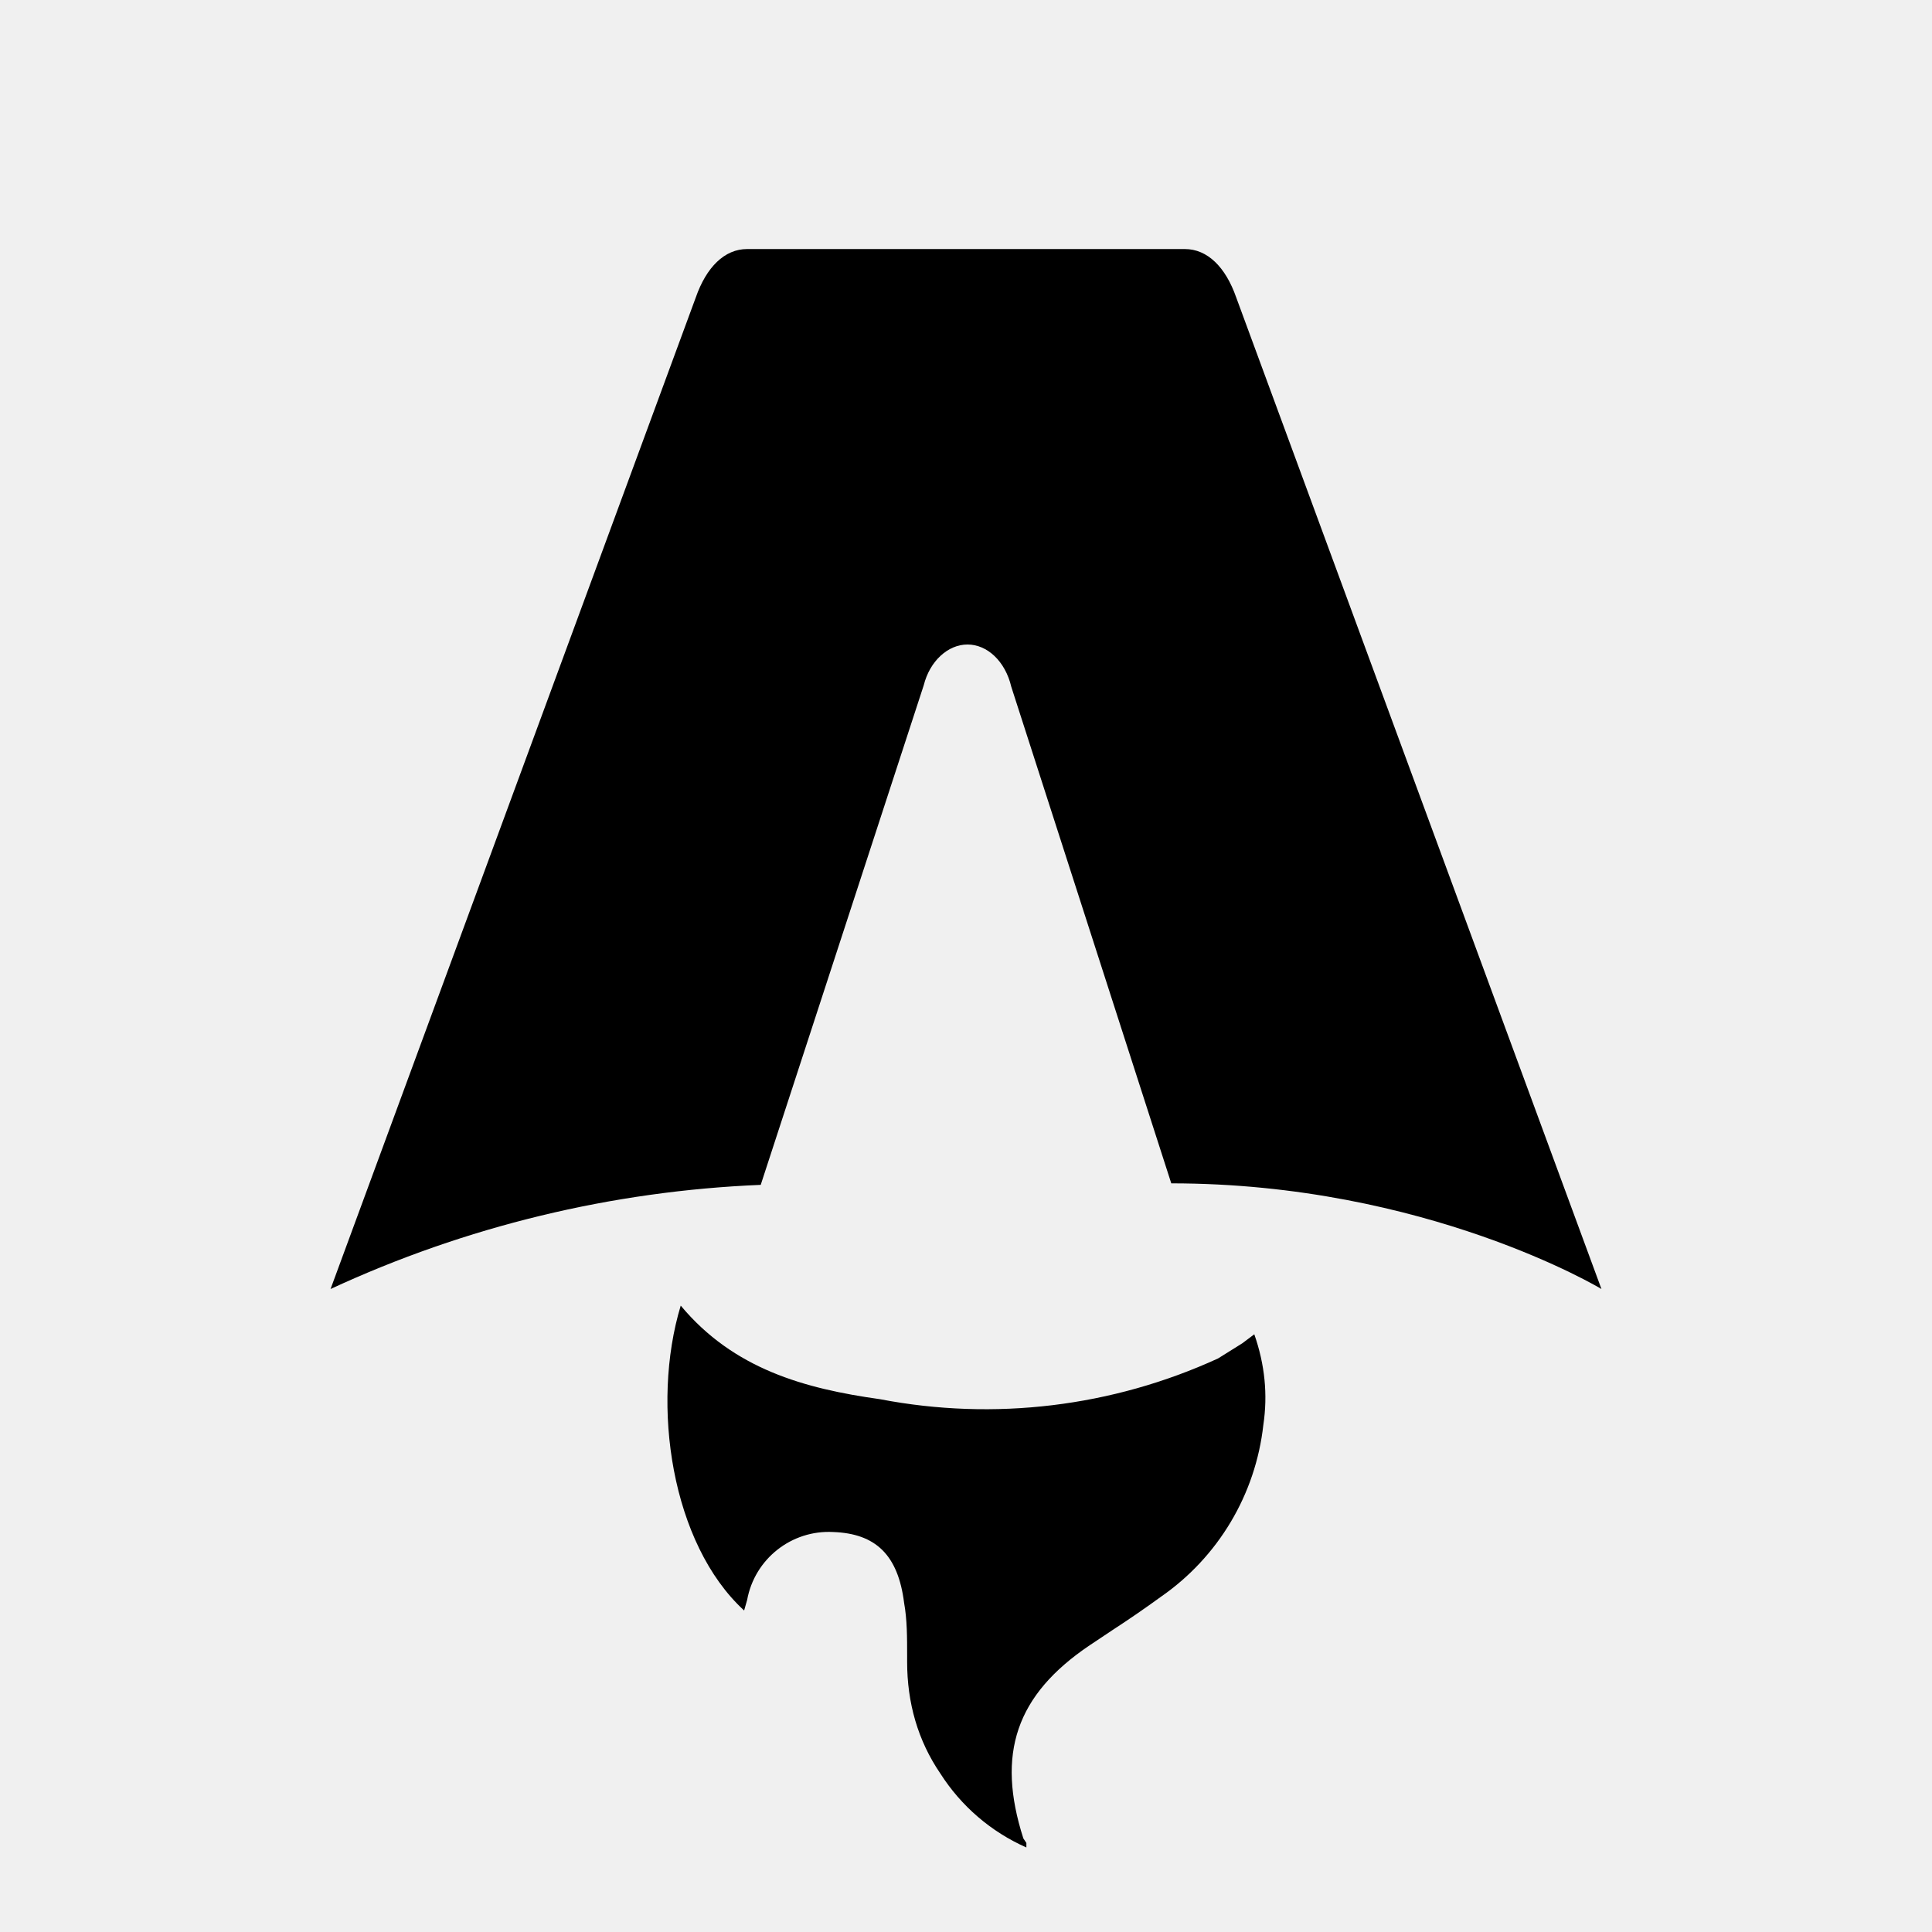
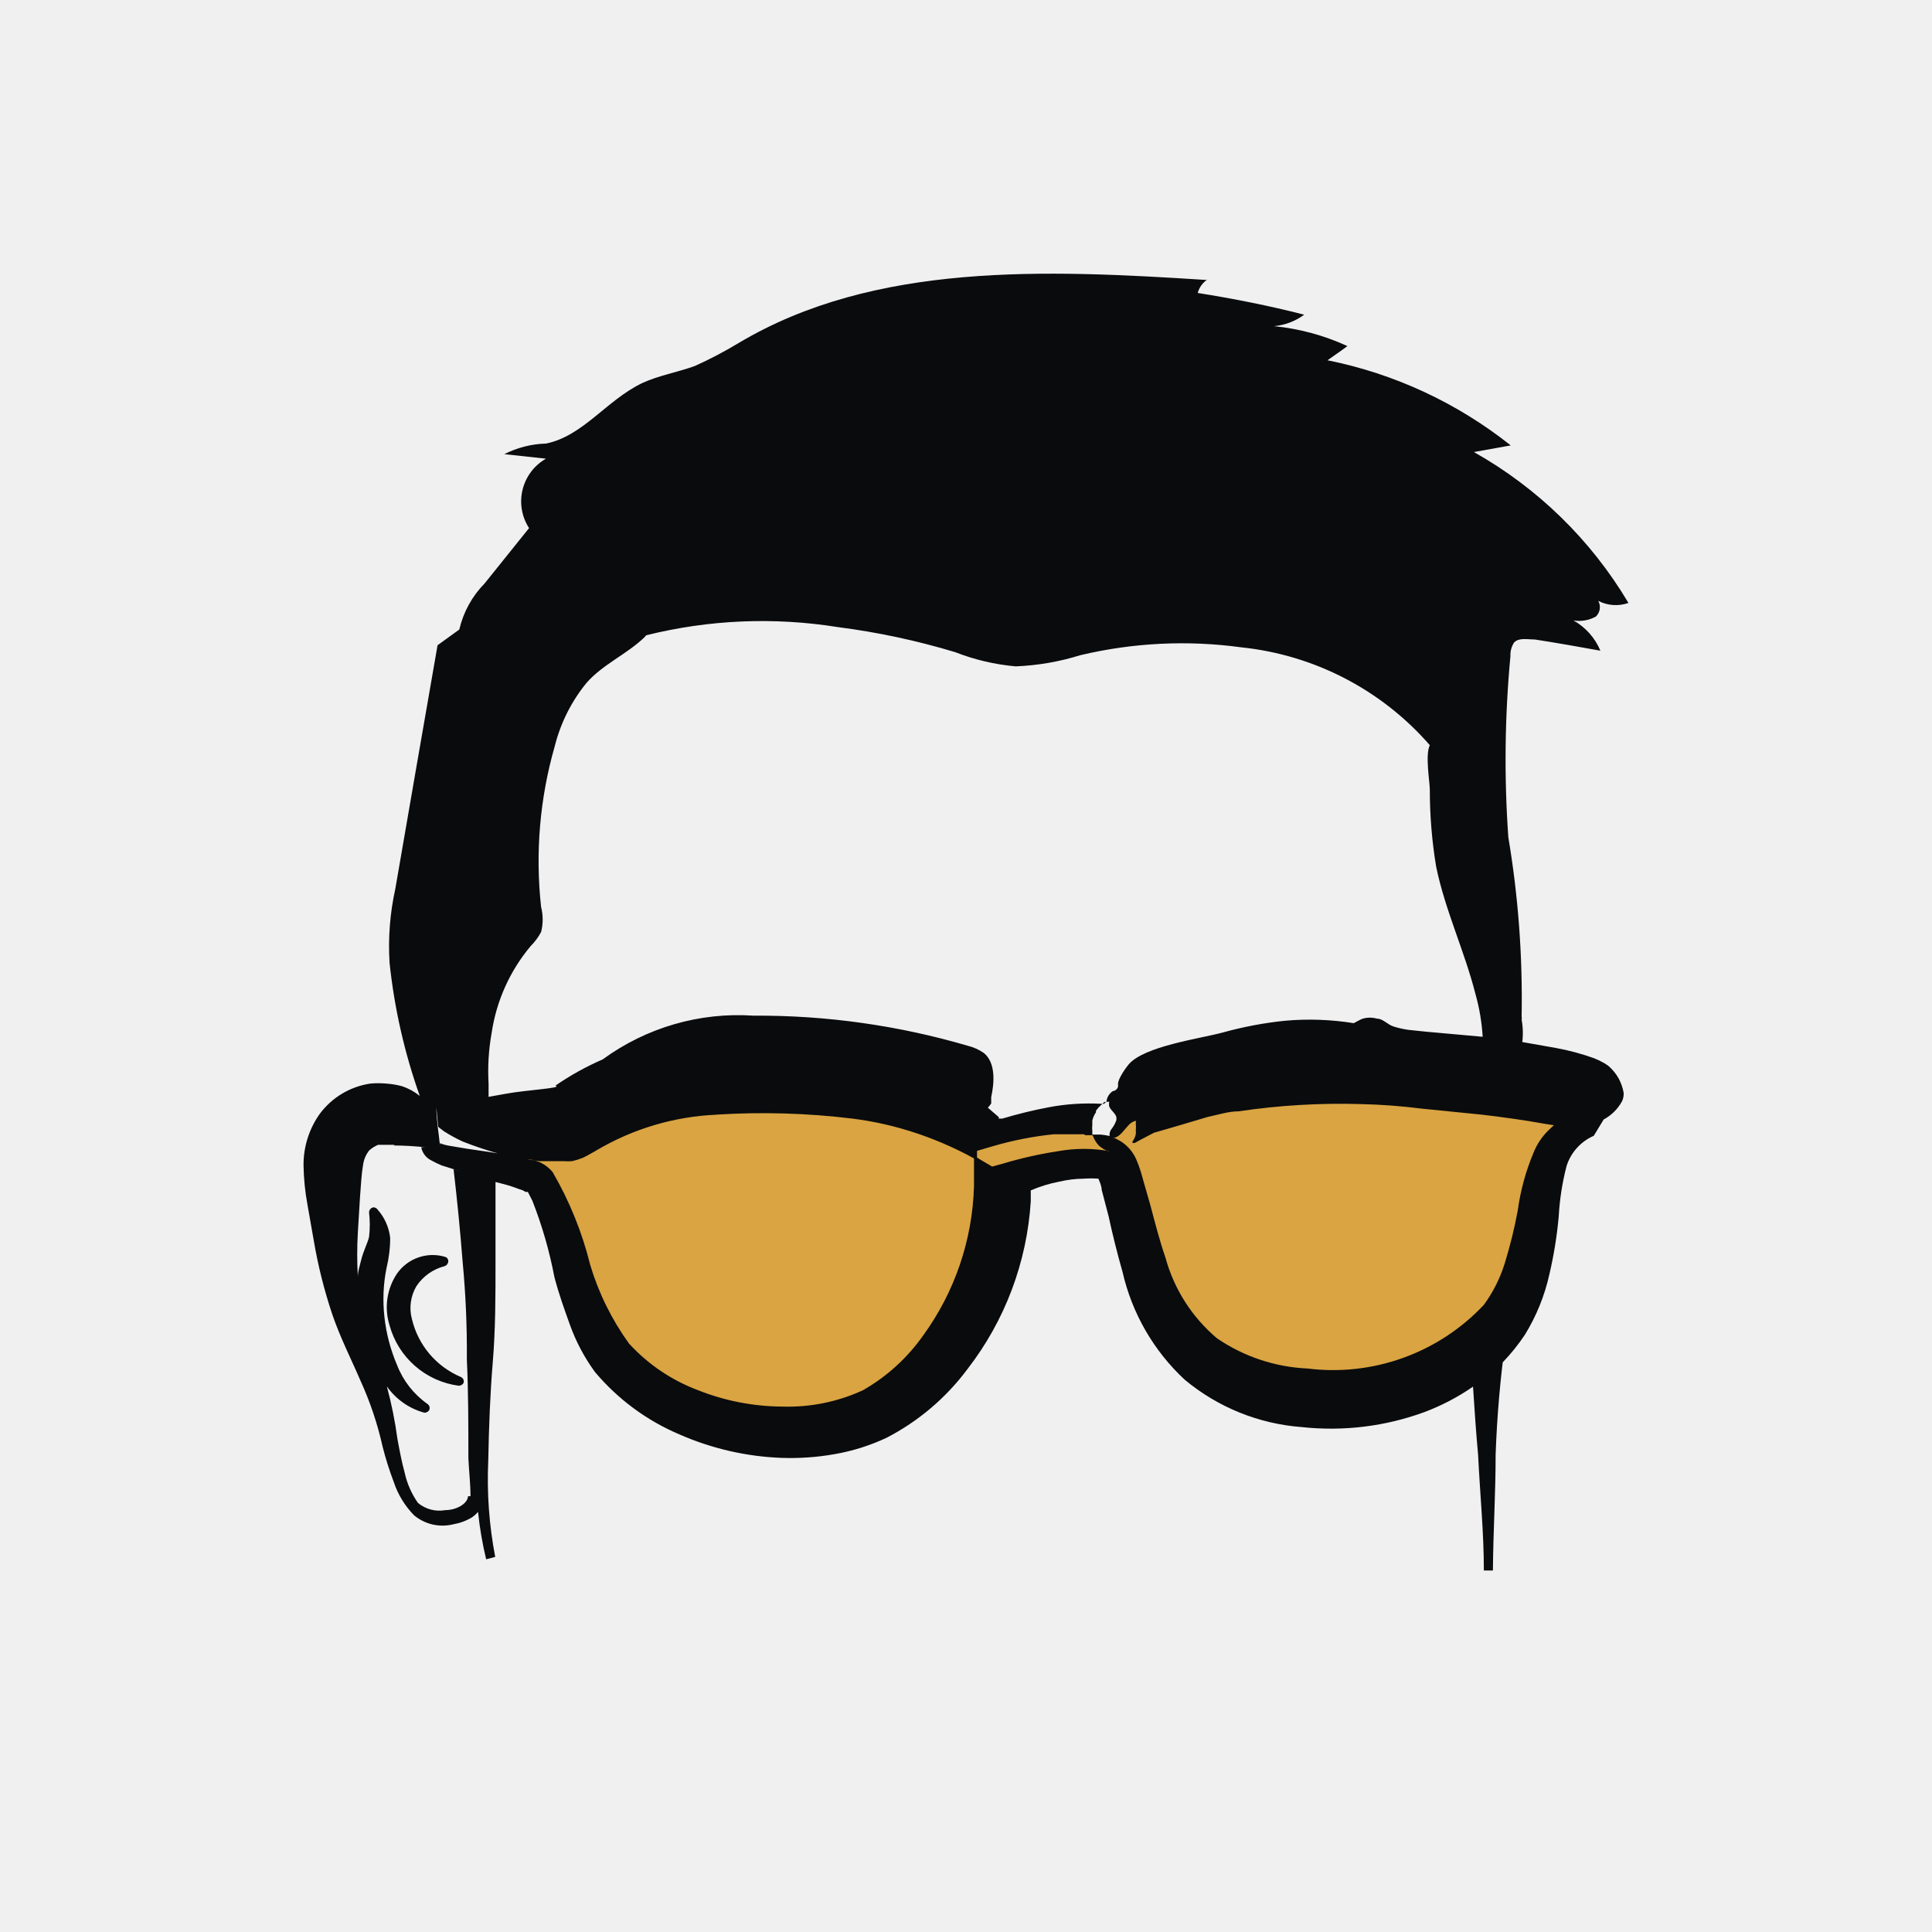
- <svg xmlns="http://www.w3.org/2000/svg" fill="none" viewBox="0 0 128 128">
-   <path d="M50.4 78.5a75.1 75.1 0 0 0-28.5 6.9l24.2-65.7c.7-2 1.9-3.2 3.4-3.2h29c1.5 0 2.7 1.2 3.4 3.2l24.2 65.7s-11.6-7-28.5-7L67 45.5c-.4-1.7-1.6-2.8-2.9-2.8-1.3 0-2.5 1.1-2.9 2.7L50.4 78.5Zm-1.1 28.2Zm-4.2-20.2c-2 6.6-.6 15.8 4.2 20.2a17.5 17.5 0 0 1 .2-.7 5.5 5.5 0 0 1 5.7-4.5c2.8.1 4.3 1.5 4.7 4.7.2 1.1.2 2.3.2 3.5v.4c0 2.7.7 5.2 2.2 7.4a13 13 0 0 0 5.7 4.9v-.3l-.2-.3c-1.8-5.6-.5-9.5 4.4-12.8l1.5-1a73 73 0 0 0 3.2-2.2 16 16 0 0 0 6.8-11.4c.3-2 .1-4-.6-6l-.8.6-1.6 1a37 37 0 0 1-22.4 2.7c-5-.7-9.7-2-13.2-6.2Z" />
-   <style>
-         path { fill: #000; }
-         @media (prefers-color-scheme: dark) {
-             path { fill: #FFF; }
-         }
-     </style>
+ <svg xmlns="http://www.w3.org/2000/svg" viewBox="0 0 44 44">
+   <style>.f{fill:#0A0B0D}@media (prefers-color-scheme:dark){.f{fill:#EDEBE4}}</style>
+   <path class="f" d="M14.716 14.468L14.682 14.509C14.276 14.901 13.74 15.121 13.362 15.547C13.014 15.971 12.766 16.467 12.633 16.998C12.293 18.186 12.188 19.428 12.323 20.655C12.371 20.843 12.371 21.039 12.323 21.226C12.26 21.345 12.178 21.454 12.083 21.549C11.61 22.115 11.303 22.8 11.196 23.529C11.128 23.908 11.105 24.293 11.127 24.677C11.127 24.746 11.127 24.856 11.127 24.98L11.512 24.911C11.987 24.822 12.846 24.78 12.647 24.726C12.986 24.492 13.348 24.291 13.726 24.127C14.719 23.401 15.936 23.048 17.163 23.131C18.815 23.121 20.46 23.353 22.045 23.818C22.175 23.85 22.299 23.906 22.409 23.983C22.684 24.21 22.643 24.671 22.574 24.987V25.131C22.551 25.165 22.526 25.197 22.498 25.227L22.746 25.441V25.475H22.828C23.181 25.369 23.539 25.282 23.901 25.214C24.288 25.142 24.683 25.117 25.077 25.138H25.145L25.2 25.083C25.205 25.036 25.221 24.99 25.246 24.95C25.271 24.909 25.305 24.875 25.345 24.849C25.393 24.849 25.462 24.794 25.462 24.739C25.465 24.721 25.465 24.702 25.462 24.684C25.462 24.574 25.627 24.334 25.702 24.244C26.053 23.825 27.338 23.653 27.847 23.515C28.311 23.386 28.785 23.296 29.264 23.247C29.786 23.2 30.313 23.219 30.831 23.302C30.831 23.302 31.003 23.206 31.037 23.199C31.143 23.169 31.255 23.169 31.36 23.199C31.498 23.199 31.601 23.337 31.738 23.378C31.848 23.413 31.961 23.438 32.075 23.454L32.467 23.495L33.767 23.612C33.747 23.281 33.692 22.954 33.602 22.636C33.354 21.659 32.914 20.738 32.708 19.741C32.611 19.159 32.563 18.571 32.563 17.981C32.563 17.816 32.453 17.191 32.563 16.971C31.467 15.712 29.934 14.916 28.273 14.743C27.049 14.575 25.804 14.636 24.602 14.922C24.125 15.071 23.63 15.156 23.131 15.176C22.66 15.134 22.197 15.026 21.756 14.853C20.882 14.589 19.987 14.398 19.082 14.282C17.629 14.049 16.144 14.112 14.716 14.468Z M25.152 25.097L25.077 25.166L25.015 25.227L24.96 25.296V25.331C24.922 25.387 24.894 25.45 24.877 25.516V25.612C24.871 25.665 24.871 25.718 24.877 25.77V25.839H25.063C25.137 25.846 25.21 25.857 25.283 25.874V25.915C25.27 25.881 25.266 25.843 25.272 25.807C25.278 25.771 25.294 25.737 25.317 25.709C25.361 25.652 25.396 25.59 25.42 25.523C25.462 25.379 25.31 25.317 25.262 25.2C25.255 25.164 25.255 25.126 25.262 25.09L25.152 25.097Z M9.979 25.654L9.938 25.221C9.938 25.516 9.993 25.805 10.02 26.087C10.02 26.018 10.02 26.032 10.062 26.052C10.118 26.071 10.175 26.085 10.233 26.094L10.639 26.162L11.065 26.224L11.457 26.286H11.402C11.108 26.205 10.819 26.109 10.536 25.997C10.389 25.929 10.247 25.851 10.11 25.764L9.993 25.674L9.979 25.654Z M10.137 28.624C10.152 28.628 10.165 28.636 10.176 28.645C10.187 28.655 10.196 28.668 10.201 28.681C10.207 28.695 10.21 28.71 10.21 28.725C10.209 28.74 10.206 28.755 10.199 28.768C10.192 28.784 10.182 28.799 10.169 28.811C10.156 28.822 10.14 28.831 10.123 28.837C9.862 28.904 9.634 29.065 9.484 29.291C9.418 29.402 9.375 29.526 9.357 29.655C9.339 29.784 9.347 29.914 9.381 30.04C9.45 30.332 9.587 30.604 9.78 30.833C9.974 31.062 10.219 31.243 10.495 31.36C10.521 31.371 10.541 31.391 10.553 31.416C10.564 31.442 10.566 31.471 10.557 31.497C10.545 31.516 10.529 31.532 10.51 31.543C10.49 31.553 10.469 31.559 10.447 31.559C10.078 31.51 9.732 31.354 9.452 31.109C9.172 30.865 8.97 30.543 8.872 30.184C8.81 29.987 8.793 29.778 8.823 29.573C8.853 29.369 8.928 29.173 9.044 29.002C9.164 28.832 9.334 28.704 9.53 28.637C9.726 28.569 9.938 28.564 10.137 28.624Z M8.989 26.073H8.7C8.7 26.073 8.7 26.073 8.666 26.073H8.611C8.535 26.104 8.465 26.148 8.405 26.204C8.329 26.302 8.282 26.418 8.267 26.541C8.233 26.733 8.219 27.001 8.198 27.276L8.15 28.067C8.13 28.403 8.13 28.741 8.15 29.077C8.15 28.954 8.192 28.837 8.219 28.72C8.274 28.486 8.37 28.321 8.405 28.17C8.427 27.985 8.427 27.798 8.405 27.613C8.405 27.584 8.415 27.556 8.434 27.535C8.453 27.513 8.479 27.5 8.508 27.496C8.525 27.497 8.543 27.502 8.558 27.51C8.573 27.518 8.587 27.53 8.597 27.544C8.758 27.725 8.859 27.95 8.886 28.191C8.886 28.422 8.858 28.653 8.803 28.878C8.729 29.244 8.713 29.62 8.755 29.992C8.796 30.371 8.894 30.741 9.044 31.092C9.182 31.446 9.421 31.752 9.732 31.972C9.755 31.986 9.773 32.009 9.781 32.036C9.788 32.063 9.786 32.091 9.773 32.116C9.761 32.136 9.743 32.151 9.723 32.161C9.702 32.171 9.679 32.175 9.656 32.171C9.313 32.076 9.014 31.864 8.81 31.573C8.916 31.966 8.997 32.366 9.051 32.769C9.099 33.031 9.147 33.285 9.216 33.539C9.27 33.786 9.373 34.02 9.518 34.227C9.604 34.299 9.705 34.351 9.813 34.38C9.921 34.408 10.034 34.412 10.144 34.392C10.385 34.392 10.646 34.254 10.66 34.075H10.715C10.715 33.787 10.68 33.498 10.667 33.209C10.667 32.453 10.667 31.704 10.632 30.954C10.638 30.213 10.606 29.472 10.536 28.734C10.481 28.032 10.412 27.331 10.33 26.63L10.488 26.678L10.055 26.541C9.977 26.508 9.901 26.471 9.828 26.43C9.768 26.402 9.715 26.36 9.674 26.307C9.634 26.255 9.606 26.193 9.594 26.128H9.69C9.448 26.103 9.205 26.089 8.962 26.087L8.989 26.073Z M27.503 6.362C27.393 6.434 27.312 6.544 27.277 6.672C28.095 6.802 28.899 6.961 29.703 7.167C29.502 7.315 29.265 7.405 29.016 7.428C29.594 7.486 30.159 7.639 30.687 7.882C30.542 7.992 30.384 8.095 30.233 8.205C31.758 8.511 33.188 9.176 34.406 10.144L33.567 10.295C35.021 11.113 36.235 12.298 37.087 13.732C36.975 13.771 36.857 13.787 36.739 13.779C36.62 13.771 36.505 13.739 36.4 13.684C36.431 13.742 36.443 13.808 36.433 13.872C36.423 13.937 36.392 13.997 36.345 14.042C36.19 14.127 36.011 14.159 35.836 14.131C36.111 14.286 36.326 14.528 36.448 14.819C35.946 14.729 35.451 14.64 34.956 14.564C34.791 14.564 34.592 14.516 34.482 14.633C34.422 14.725 34.394 14.833 34.399 14.942C34.27 16.314 34.254 17.693 34.351 19.067C34.578 20.416 34.679 21.784 34.654 23.151C34.66 23.174 34.66 23.197 34.654 23.22C34.691 23.422 34.691 23.63 34.654 23.832V23.729L35.43 23.866C35.727 23.92 36.019 23.998 36.303 24.1C36.387 24.133 36.467 24.172 36.544 24.217L36.627 24.272C36.724 24.355 36.806 24.455 36.867 24.567C36.92 24.666 36.957 24.773 36.977 24.884C36.982 24.95 36.97 25.016 36.943 25.076C36.847 25.254 36.701 25.4 36.523 25.495L36.297 25.867C36.151 25.931 36.02 26.025 35.913 26.144C35.806 26.262 35.726 26.402 35.678 26.554C35.58 26.93 35.52 27.315 35.499 27.702C35.459 28.147 35.388 28.588 35.286 29.022C35.178 29.509 34.99 29.973 34.729 30.397C34.579 30.623 34.408 30.835 34.22 31.03L34.289 30.514C34.168 31.381 34.093 32.253 34.062 33.127C34.062 34.007 34.007 34.887 34 35.767H33.794C33.794 34.894 33.705 34.014 33.663 33.134C33.615 32.618 33.581 32.102 33.547 31.58C33.205 31.817 32.835 32.01 32.447 32.157C31.553 32.486 30.595 32.603 29.648 32.501C28.669 32.428 27.736 32.051 26.981 31.422C26.273 30.764 25.78 29.909 25.565 28.967C25.441 28.534 25.338 28.115 25.248 27.702L25.09 27.097C25.09 27.008 25.035 26.891 25.015 26.843C24.905 26.836 24.795 26.836 24.685 26.843C24.495 26.845 24.306 26.868 24.121 26.912C23.899 26.954 23.682 27.021 23.475 27.111V27.359C23.388 28.746 22.888 30.075 22.038 31.174C21.548 31.834 20.913 32.373 20.182 32.749C19.803 32.925 19.404 33.05 18.992 33.12C18.597 33.189 18.197 33.216 17.796 33.202C17 33.172 16.216 32.992 15.486 32.673C14.735 32.357 14.071 31.867 13.547 31.243C13.307 30.912 13.114 30.549 12.977 30.164C12.846 29.799 12.729 29.476 12.626 29.084C12.513 28.49 12.345 27.908 12.124 27.345L12.021 27.145H11.966C11.925 27.115 11.878 27.094 11.829 27.084C11.703 27.034 11.574 26.993 11.444 26.96L11.285 26.919V27.269C11.285 27.764 11.285 28.266 11.285 28.761C11.285 29.504 11.285 30.28 11.223 31.016C11.162 31.752 11.134 32.508 11.12 33.257C11.086 33.994 11.139 34.733 11.278 35.457L11.072 35.512C10.986 35.157 10.925 34.797 10.887 34.433C10.846 34.48 10.8 34.521 10.749 34.557C10.618 34.636 10.473 34.689 10.323 34.715C10.168 34.753 10.007 34.755 9.851 34.719C9.696 34.683 9.551 34.611 9.429 34.509C9.22 34.295 9.062 34.036 8.968 33.752C8.868 33.489 8.783 33.221 8.714 32.948C8.599 32.432 8.431 31.93 8.212 31.449C8.006 30.968 7.752 30.473 7.566 29.93C7.384 29.385 7.243 28.826 7.147 28.259L7.002 27.434C6.948 27.142 6.918 26.845 6.913 26.547C6.908 26.124 7.038 25.71 7.284 25.365C7.422 25.18 7.595 25.024 7.793 24.906C7.991 24.788 8.211 24.71 8.439 24.677C8.556 24.667 8.673 24.667 8.79 24.677C8.915 24.686 9.04 24.706 9.161 24.739C9.306 24.789 9.441 24.863 9.56 24.959C9.212 23.979 8.981 22.962 8.872 21.927C8.837 21.363 8.881 20.796 9.003 20.243C9.319 18.41 9.64 16.56 9.965 14.695L10.46 14.337C10.553 13.94 10.752 13.576 11.038 13.286L12.049 12.027C11.966 11.899 11.91 11.756 11.885 11.606C11.859 11.456 11.865 11.302 11.901 11.154C11.937 11.006 12.003 10.867 12.094 10.745C12.186 10.623 12.301 10.522 12.434 10.446L11.485 10.343C11.779 10.194 12.103 10.111 12.434 10.102C13.279 9.931 13.809 9.119 14.62 8.727C15.005 8.549 15.424 8.48 15.823 8.336C16.166 8.182 16.498 8.007 16.82 7.813C19.92 5.964 23.825 6.142 27.476 6.376L27.503 6.362Z" />
+   <path fill="#D9A441" d="M24.685 25.832C24.451 25.832 24.217 25.832 23.997 25.832C23.532 25.88 23.072 25.97 22.622 26.101L22.251 26.21V26.362L22.327 26.41L22.595 26.568L22.822 26.506C23.241 26.38 23.668 26.283 24.1 26.217C24.487 26.148 24.883 26.148 25.269 26.217H25.228C25.153 26.185 25.083 26.141 25.022 26.087C24.961 26.019 24.914 25.939 24.884 25.853H24.719L24.685 25.832Z M28.205 25.31C27.978 25.31 27.751 25.386 27.517 25.434L26.871 25.626L26.28 25.798L25.977 25.956L25.84 26.032H25.792V25.997C25.828 25.948 25.853 25.892 25.867 25.832C25.87 25.803 25.87 25.773 25.867 25.743C25.873 25.695 25.873 25.647 25.867 25.599C25.87 25.573 25.87 25.548 25.867 25.523C25.797 25.542 25.734 25.583 25.689 25.64C25.572 25.764 25.503 25.894 25.345 25.922H25.393L25.51 25.984C25.692 26.094 25.83 26.264 25.902 26.465C25.948 26.579 25.987 26.696 26.018 26.816L26.197 27.441C26.307 27.854 26.41 28.259 26.541 28.637C26.737 29.357 27.147 29.999 27.717 30.48C28.327 30.896 29.041 31.134 29.779 31.167C30.515 31.259 31.263 31.175 31.96 30.923C32.658 30.671 33.286 30.258 33.794 29.717C34.007 29.425 34.17 29.1 34.275 28.754C34.393 28.368 34.49 27.976 34.564 27.579C34.626 27.12 34.748 26.671 34.928 26.245C35.008 26.047 35.13 25.869 35.286 25.722L35.389 25.626L35.169 25.592C34.715 25.509 34.255 25.447 33.753 25.386L32.378 25.248C31.922 25.19 31.463 25.156 31.003 25.145C30.067 25.117 29.131 25.172 28.205 25.31Z M16.325 25.386C15.354 25.427 14.41 25.708 13.575 26.204C13.499 26.245 13.403 26.307 13.272 26.369C13.194 26.4 13.114 26.425 13.032 26.444C12.965 26.45 12.899 26.45 12.832 26.444H12.482H12.282L12.014 26.403H12.049C12.258 26.426 12.45 26.529 12.585 26.692C12.971 27.355 13.26 28.071 13.444 28.816C13.636 29.454 13.934 30.056 14.324 30.597C14.757 31.071 15.297 31.436 15.899 31.662C16.509 31.904 17.16 32.03 17.817 32.034C18.449 32.054 19.077 31.927 19.652 31.662C20.197 31.352 20.666 30.924 21.027 30.411C21.744 29.423 22.146 28.242 22.182 27.022V26.382L22.003 26.286C21.642 26.1 21.268 25.942 20.883 25.812C20.405 25.651 19.912 25.538 19.412 25.475C18.378 25.349 17.336 25.32 16.297 25.386H16.325Z" />
</svg>
